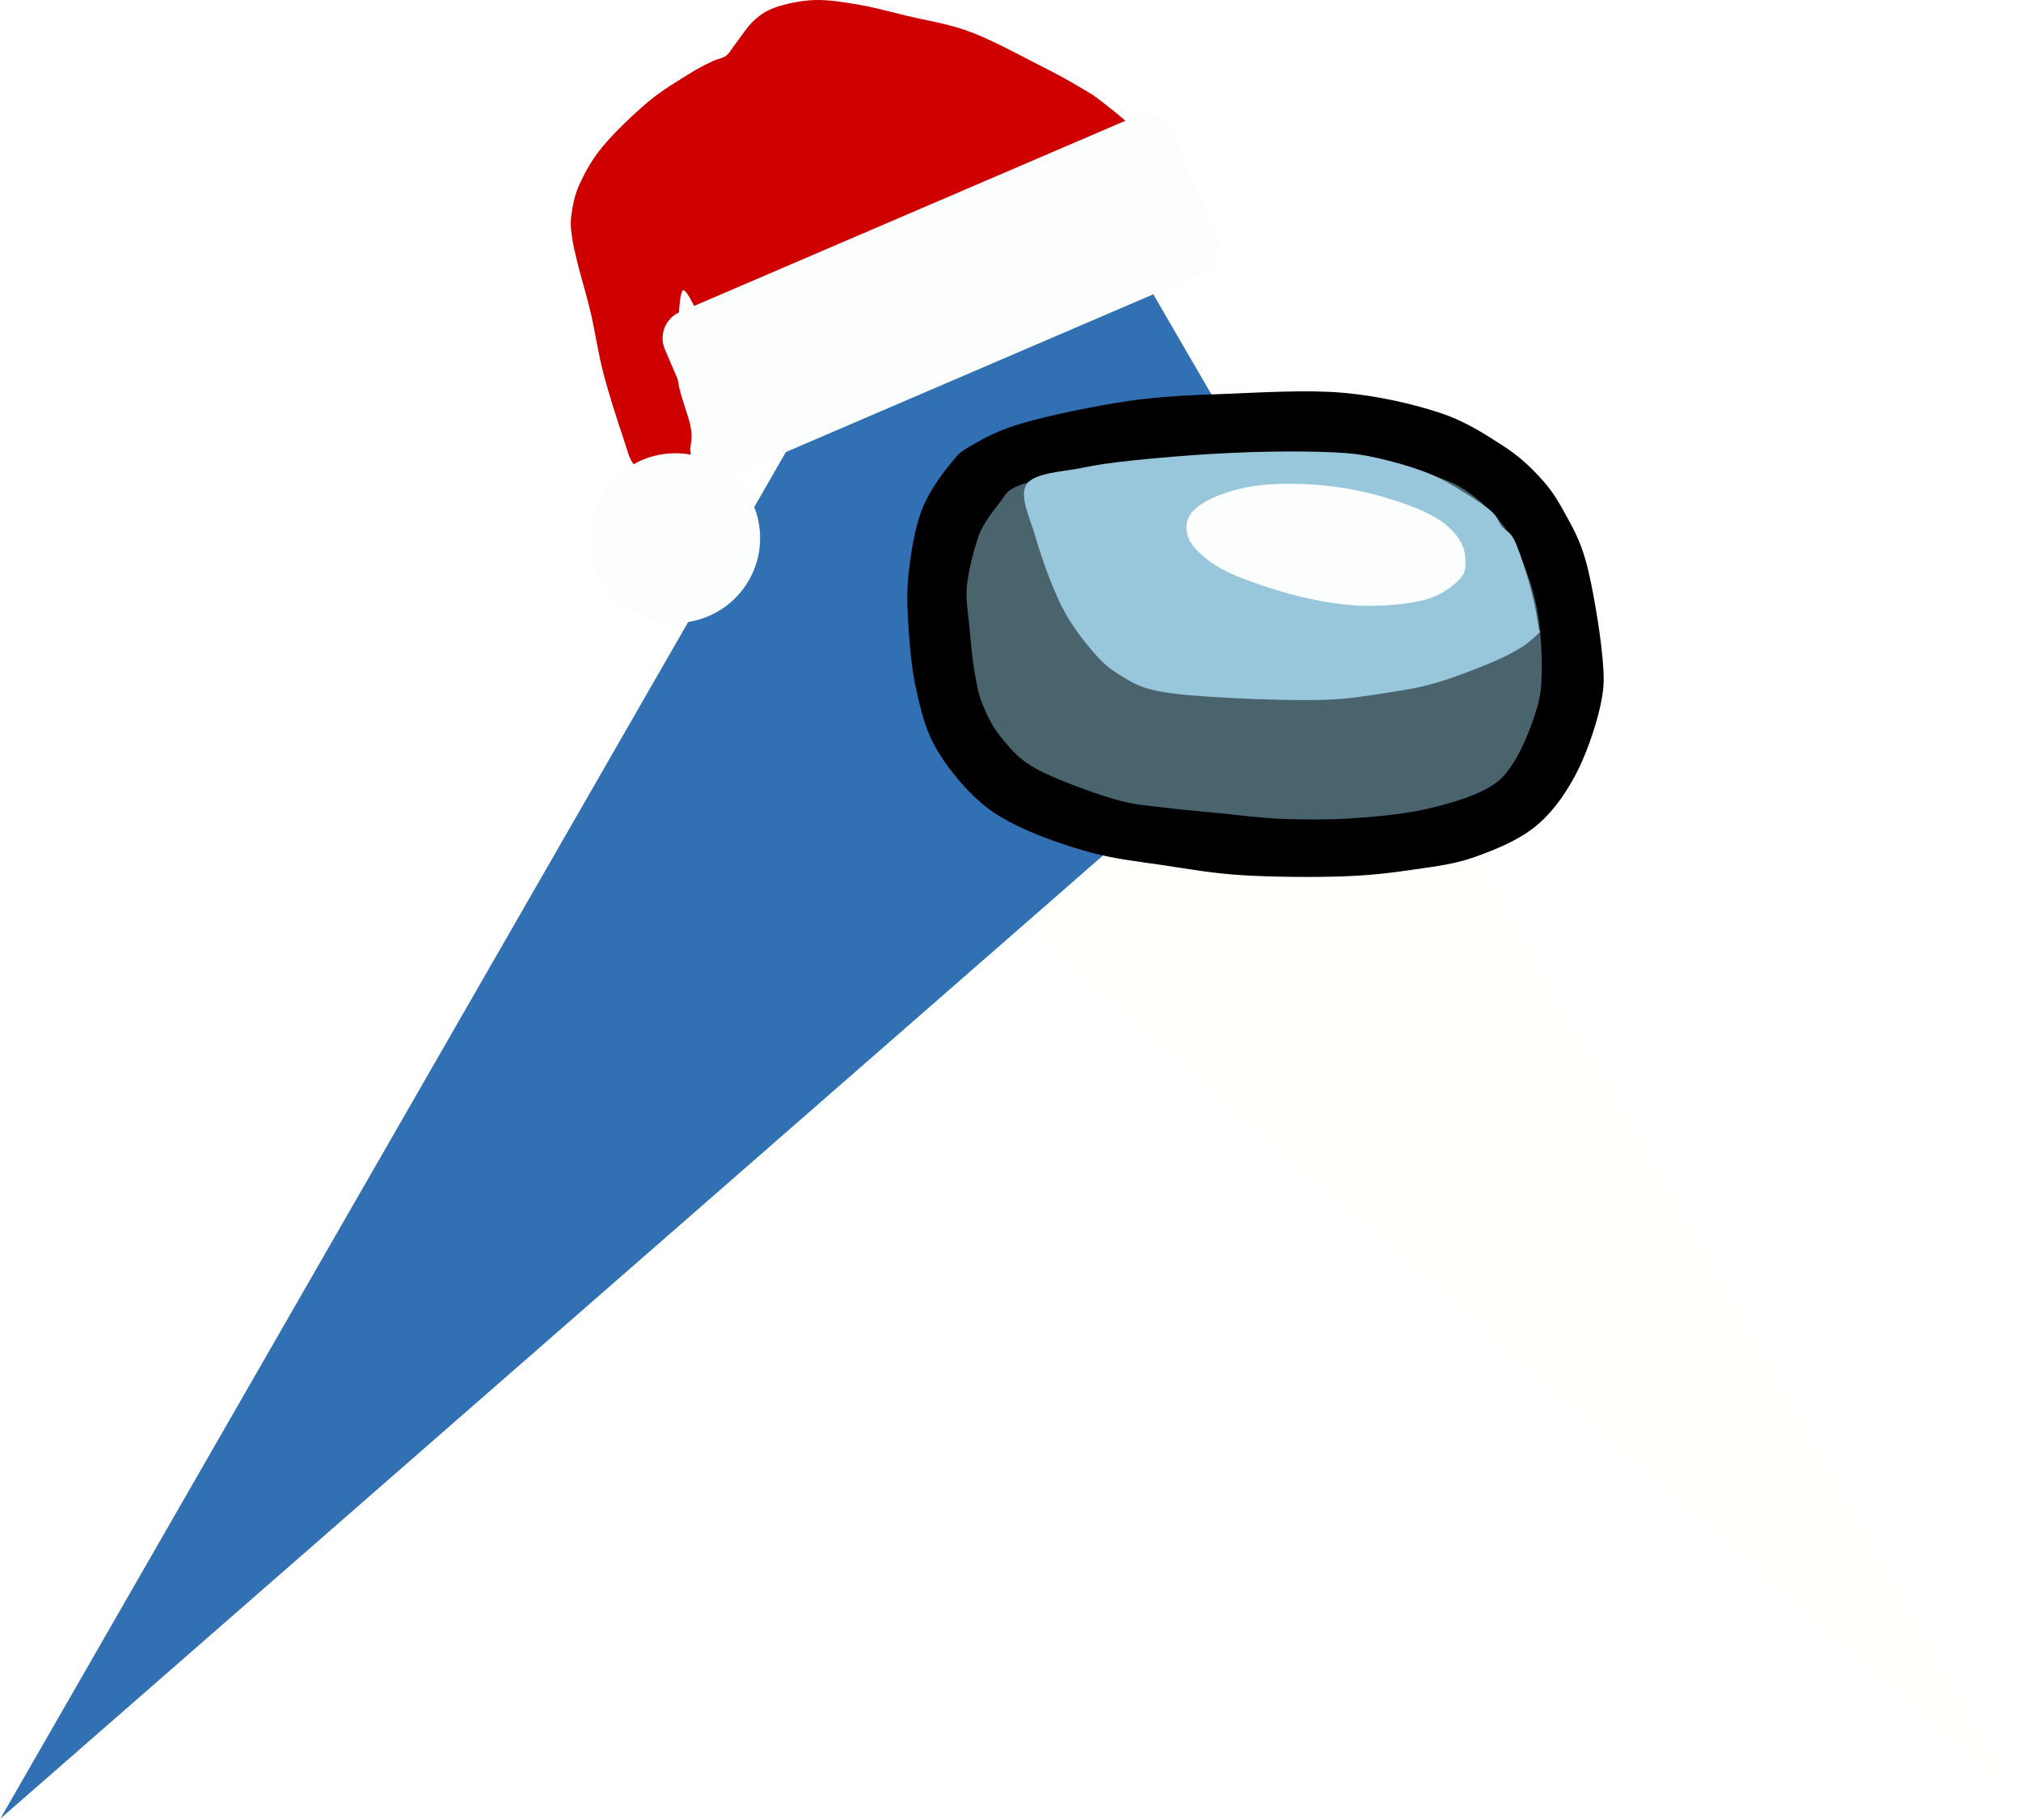
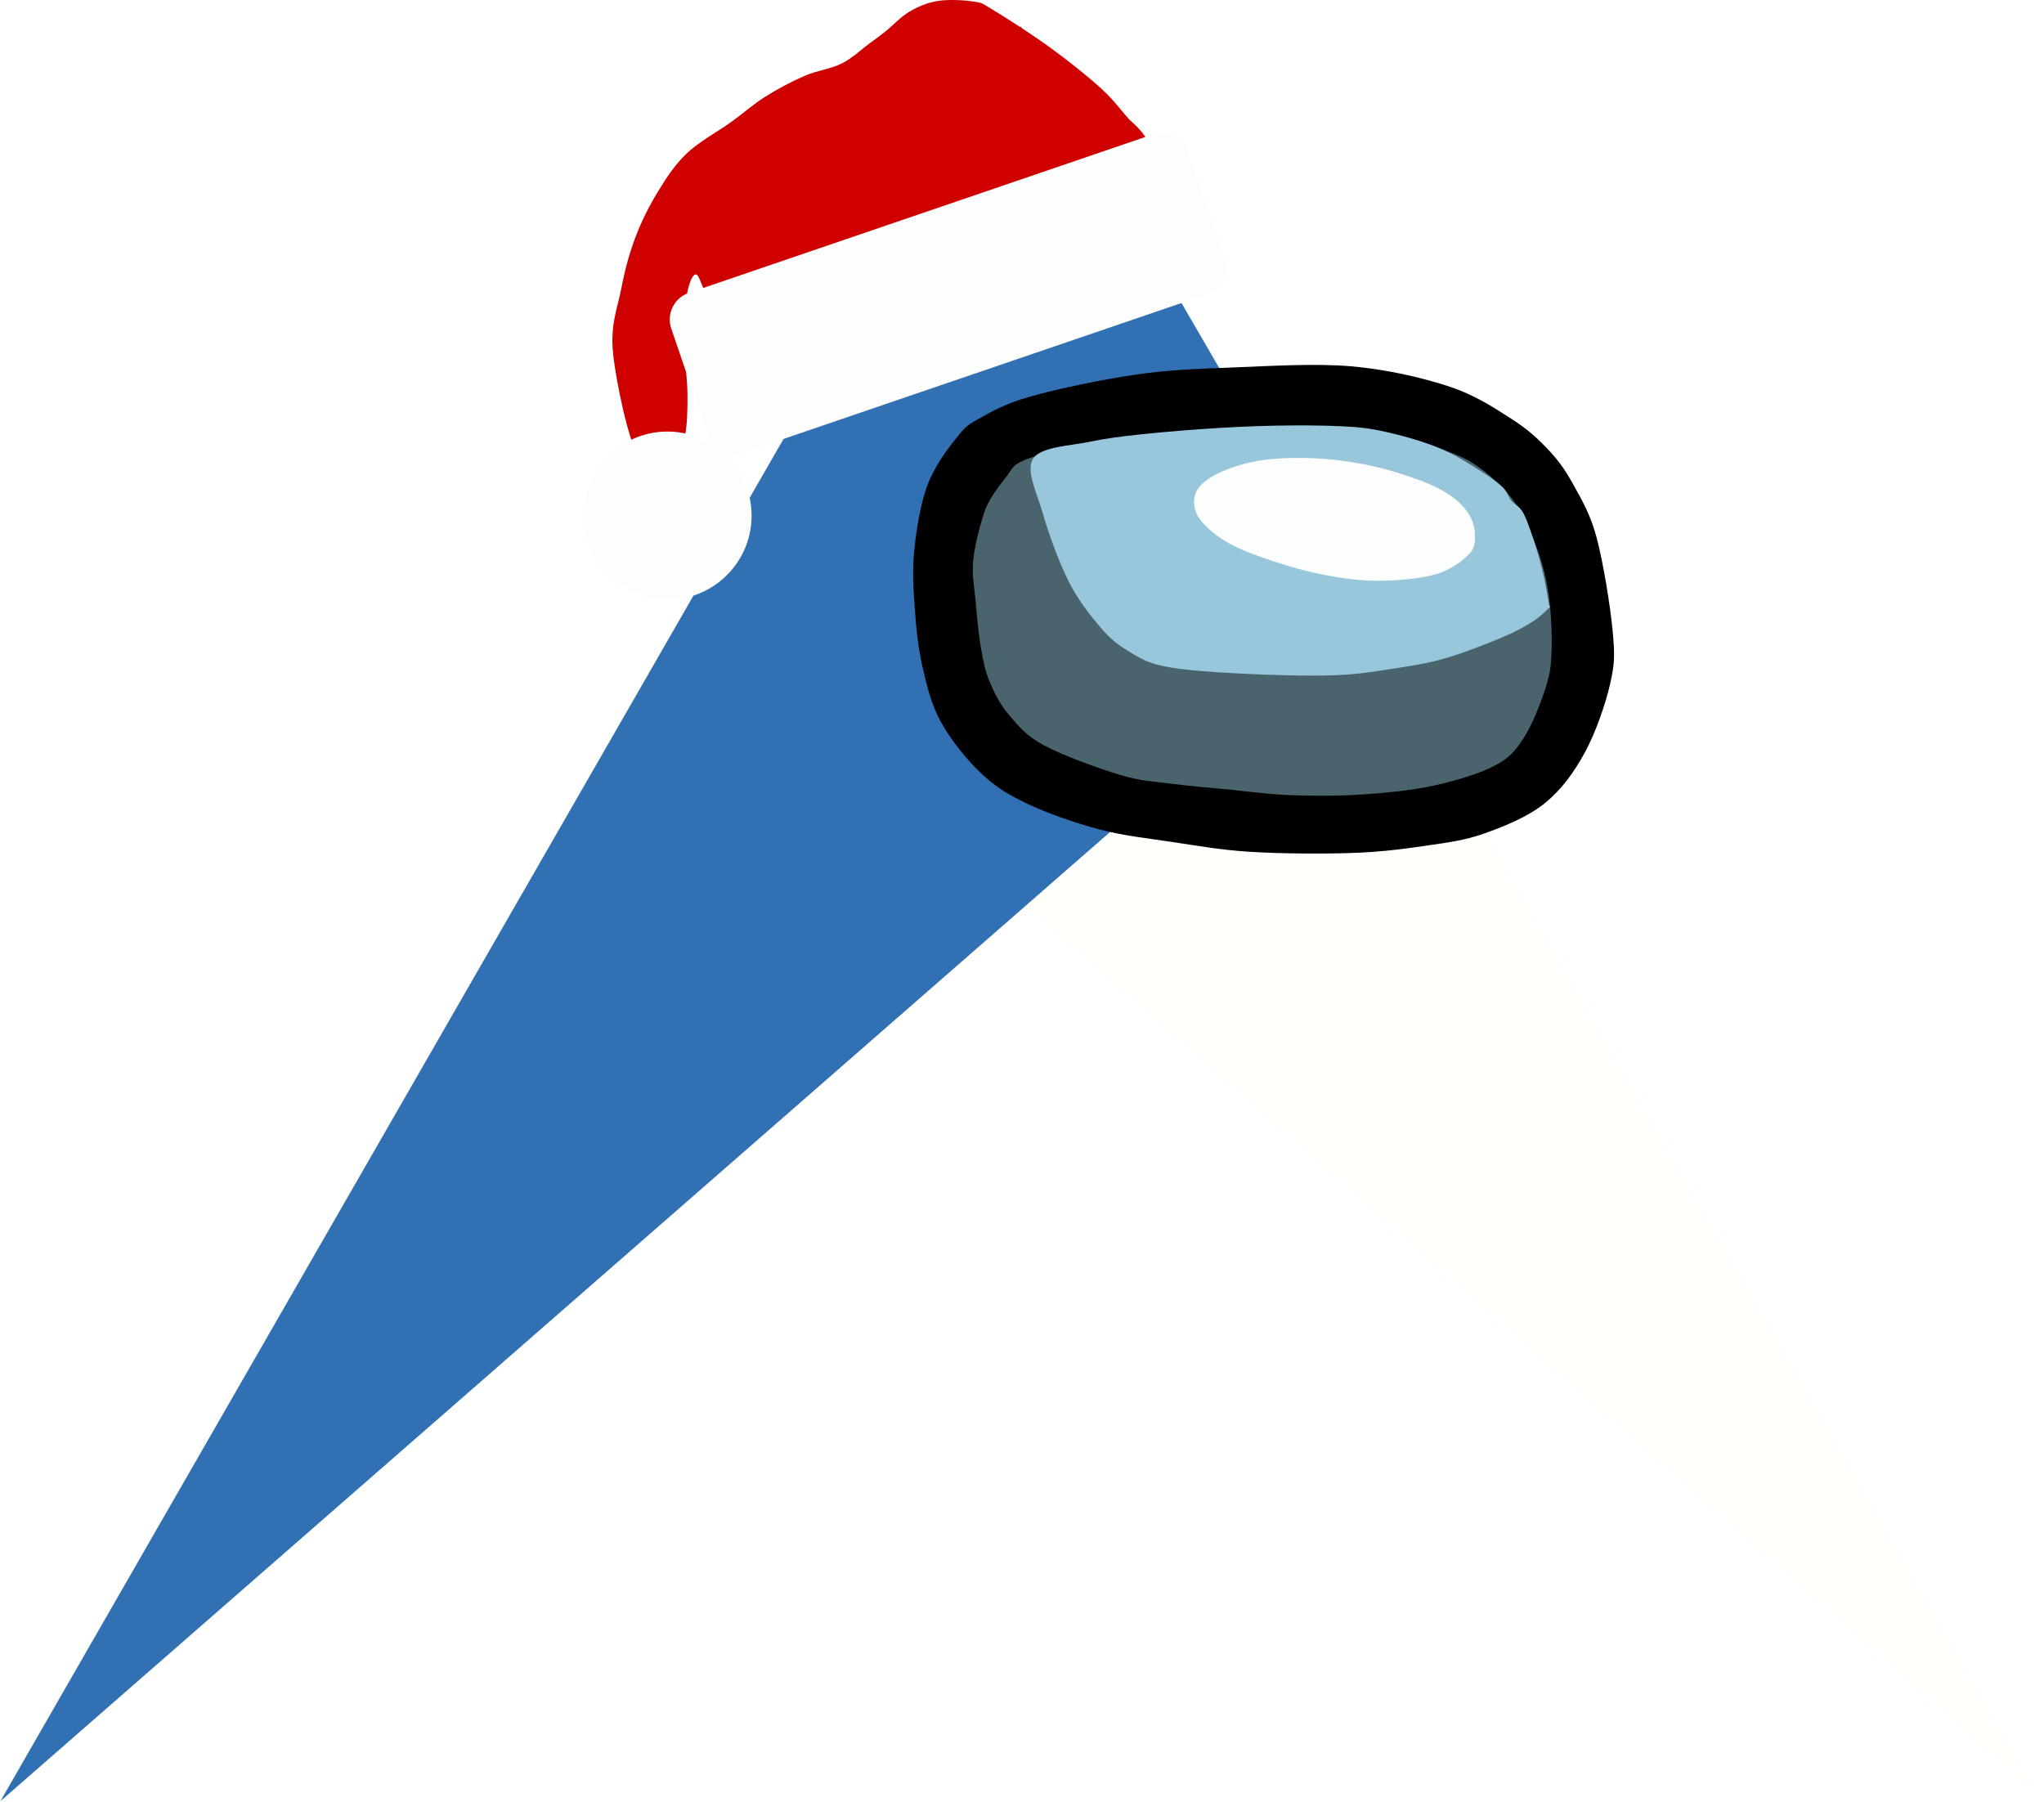
- <svg xmlns="http://www.w3.org/2000/svg" width="2252" height="2027" xml:space="preserve" overflow="hidden">
+ <svg xmlns="http://www.w3.org/2000/svg" width="2263" height="1995" xml:space="preserve" overflow="hidden">
  <defs>
    <clipPath id="clip0">
-       <rect x="1678" y="136" width="2252" height="2027" />
+       <rect x="1678" y="168" width="2263" height="1995" />
    </clipPath>
  </defs>
-   <g clip-path="url(#clip0)" transform="translate(-1678 -136)">
-     <path d="M2808.83 1159.71 3181.56 840.417 3929.76 2144.63Z" fill="#FFFFFC" fill-rule="evenodd" />
+   <g clip-path="url(#clip0)" transform="translate(-1678 -168)">
+     <path d="M2804.7 1164.41 3182.23 841.006 3940.06 2162.02Z" fill="#FFFFFC" fill-rule="evenodd" />
    <path d="M2808.1 197.121 3185.19 846.204 1678.44 2162.13Z" fill="#3070B3" fill-rule="evenodd" />
    <path d="M2760.25 632.405C2774.11 624.558 2789.93 615.185 2819.17 606.901 2848.41 598.618 2898.49 588.047 2935.7 582.706 2972.91 577.365 3002.69 576.385 3042.41 574.859 3082.13 573.333 3134.06 570.063 3174 573.551 3213.93 577.039 3252.45 586.085 3282.02 595.785 3311.59 605.485 3332.97 619.98 3351.41 631.751 3369.85 643.522 3381.2 654.202 3392.66 666.409 3404.11 678.616 3411.31 688.861 3420.15 704.991 3428.99 721.121 3438.48 736.379 3445.68 763.191 3452.88 790.002 3460.85 838.938 3463.36 865.858 3465.87 892.778 3465.87 902.151 3460.74 924.711 3455.61 947.272 3444.7 979.096 3432.59 1001.22 3420.48 1023.35 3406.62 1042.53 3388.07 1057.46 3369.52 1072.39 3343.45 1082.96 3321.3 1090.81 3299.15 1098.66 3279.73 1100.95 3255.18 1104.54 3230.63 1108.14 3206.19 1111.3 3174 1112.39 3141.81 1113.48 3095.33 1113.15 3062.05 1111.08 3028.77 1109.01 3002.15 1104.11 2974.33 1099.96 2946.5 1095.82 2921.52 1093.21 2895.11 1086.23 2868.71 1079.26 2837.72 1068.47 2815.9 1058.11 2794.08 1047.76 2780.22 1039.26 2764.18 1024.11 2748.14 1008.96 2730.46 986.834 2719.66 967.217 2708.86 947.599 2704.17 927.218 2699.37 906.401 2694.57 885.584 2692.39 863.787 2690.86 842.316 2689.33 820.846 2687.91 800.356 2690.2 777.577 2692.49 754.798 2696.97 726.244 2704.61 705.645 2712.24 685.046 2726.54 665.646 2736.03 653.984 2745.52 642.322 2746.39 640.252 2760.25 632.405Z" fill-rule="evenodd" />
    <path d="M2792.86 694.792C2799.73 685.735 2799.29 683.334 2809.88 678.424 2820.46 673.514 2835.09 670.022 2856.37 665.33 2877.64 660.638 2904.16 654.309 2937.55 650.271 2970.94 646.234 3022.12 642.742 3056.71 641.105 3091.3 639.469 3121.09 640.014 3145.1 640.45 3169.11 640.887 3178.93 639.469 3200.75 643.724 3222.58 647.98 3256.73 658.892 3276.05 665.985 3295.36 673.078 3303.55 676.678 3316.64 686.281 3329.74 695.883 3344.14 708.869 3354.62 723.6 3365.09 738.331 3373.17 757.536 3379.5 774.667 3385.82 791.799 3389.86 807.621 3392.59 826.39 3395.32 845.159 3396.41 870.147 3395.86 887.279 3395.32 904.41 3394.45 912.921 3389.32 929.18 3384.19 945.439 3374.48 970.428 3365.09 984.831 3355.71 999.235 3349.71 1006.76 3333.01 1015.6 3316.31 1024.44 3289.58 1032.52 3264.92 1037.86 3240.26 1043.21 3211.45 1045.94 3185.04 1047.68 3158.63 1049.43 3130.26 1049.21 3106.47 1048.34 3082.68 1047.47 3042.31 1042.45 3042.31 1042.45 3020.7 1040.37 2997.46 1038.63 2976.84 1035.9 2956.21 1033.17 2942.35 1033.17 2918.57 1026.08 2894.78 1018.99 2854.62 1004.36 2834.1 993.343 2813.59 982.322 2805.51 971.628 2795.48 959.952 2785.44 948.276 2779.11 935.728 2773.87 923.288 2768.63 910.849 2766.67 900.264 2764.05 885.314 2761.43 870.365 2759.57 849.851 2758.16 833.592 2756.74 817.333 2753.79 804.566 2755.54 787.762 2757.28 770.957 2763.72 746.624 2768.63 732.766 2773.54 718.908 2785.98 703.849 2792.86 694.792Z" fill="#4A646E" fill-rule="evenodd" />
    <path d="M2821.88 675.643C2813.37 688.723 2825.8 713.139 2832.34 735.811 2838.88 758.483 2850.44 790.529 2861.12 811.676 2871.8 832.822 2885.43 849.826 2896.44 862.688 2907.45 875.55 2915.3 881.654 2927.18 888.848 2939.07 896.042 2947.13 901.71 2967.74 905.852 2988.34 909.994 3019.74 912.065 3050.81 913.7 3081.88 915.335 3125.37 916.643 3154.15 915.662 3182.93 914.682 3202.77 910.975 3223.48 907.814 3244.2 904.653 3259.13 902.255 3278.43 896.696 3297.72 891.137 3323.34 881.109 3339.26 874.46 3355.17 867.811 3364.88 862.47 3373.92 856.802 3382.97 851.134 3390.38 843.722 3393.55 840.452 3396.71 837.182 3393.87 842.523 3392.89 837.182 3391.91 831.841 3390.06 818.979 3387.66 808.406 3385.26 797.833 3382.32 785.734 3378.5 773.744 3374.69 761.753 3369.35 745.076 3364.77 736.465 3360.19 727.854 3355.06 727.091 3351.03 722.077 3347 717.063 3347.43 712.594 3340.57 706.381 3333.7 700.168 3321.16 691.775 3309.82 684.799 3298.49 677.823 3286.49 670.411 3272.54 664.525 3258.59 658.639 3241.8 653.407 3226.1 649.483 3210.4 645.559 3197.76 642.725 3178.35 640.981 3158.95 639.237 3134.42 638.91 3109.67 639.019 3084.93 639.128 3057.89 640 3029.87 641.635 3001.86 643.27 2965.99 646.213 2941.57 648.829 2917.15 651.445 2902.66 653.298 2883.36 657.331 2864.06 661.364 2830.38 662.563 2821.88 675.643Z" fill="#98C7DC" fill-rule="evenodd" />
    <path d="M3062.08 780.209C3080.02 787.191 3108.68 796.681 3131.65 801.808 3154.62 806.936 3177.26 810.645 3199.9 810.972 3222.54 811.299 3250 808.79 3267.5 803.772 3285 798.754 3297.69 788.5 3304.91 780.864 3312.12 773.227 3311.03 765.373 3310.81 757.955 3310.59 750.537 3308.08 743.228 3303.59 736.356 3299.11 729.483 3292.87 722.829 3283.9 716.72 3274.94 710.612 3264.65 705.266 3249.78 699.703 3234.9 694.139 3213.79 687.376 3194.65 683.339 3175.51 679.303 3154.73 676.467 3134.93 675.485 3115.13 674.504 3093.37 674.94 3075.86 677.449 3058.36 679.958 3041.96 685.085 3029.93 690.539 3017.89 695.994 3008.27 702.648 3003.67 710.175 2999.08 717.702 2998.97 727.411 3002.36 735.701 3005.75 743.992 3014.72 752.719 3024.02 759.919 3033.32 767.119 3044.15 773.228 3062.08 780.209Z" fill="#FCFEFD" fill-rule="evenodd" />
-     <path d="M36.986 194.12C-30.886 177.756 10.48 142.124 36.526 121.631 62.572 101.139 55.754 106.874 69.16 98.692 82.565 90.51 96.124 83.093 116.961 72.541 137.797 61.989 169.512 44.555 194.179 35.379 218.845 26.204 244.202 22.533 264.961 17.487 285.721 12.44 301.655 8.005 318.738 5.099 335.821 2.194 352.291-0.406 367.459 0.053 382.627 0.512 398.56 4.105 409.745 7.852 420.929 11.599 427.134 15.957 434.564 22.533 441.995 29.109 449.119 40.732 454.329 47.308 459.538 53.884 461.3 58.472 465.819 61.989 470.339 65.507 474.476 64.971 481.447 68.412 488.418 71.853 495.772 75.141 507.645 82.635 519.519 90.128 536.832 100.068 552.689 113.373 568.546 126.678 590.072 147.247 602.789 162.463 615.505 177.68 623.089 191.979 628.987 204.672 634.886 217.365 636.724 228.835 638.18 238.622 639.636 248.41 638.946 253.915 637.72 263.397 636.495 272.878 634.35 281.213 630.826 295.512 627.302 309.811 621.25 329.233 616.577 349.19 611.905 369.147 608.764 392.239 602.789 415.255 596.813 438.271 586.625 470.004 580.726 487.285 574.828 504.566 574.215 511.524 567.397 518.941 560.579 526.358 549.625 533.316 539.82 531.787 530.014 530.258 514.233 515.118 508.565 509.765 502.896 504.413 506.343 505.33 505.807 499.672 505.271 494.013 503.126 487.973 505.347 475.815 507.569 463.657 516.685 441.712 519.136 426.725 521.588 411.738 520.821 403.021 520.055 385.893 519.289 368.765 518.753 329.385 514.54 323.956 510.327 318.527 496.231 354.007 494.776 353.319 493.32 352.631 514.54 350.948 438.242 324.415 361.943 297.882 104.857 210.483 36.986 194.12Z" fill="#CE0000" fill-rule="evenodd" transform="matrix(-1 0 0 1 2953 136)" />
-     <path d="M0 31.656C0 14.173 14.173-4.89414e-15 31.656-9.78828e-15L583.41 0C600.893-4.89414e-15 615.066 14.173 615.066 31.656L615.066 158.277C615.066 175.76 600.893 189.933 583.41 189.933L31.656 189.933C14.173 189.933-4.89413e-15 175.76-9.78826e-15 158.277Z" fill="#FCFEFD" fill-rule="evenodd" transform="matrix(-0.918924 0.394435 0.394435 0.918924 2971.6 253.552)" />
-     <path d="M0 94.5C-1.20311e-14 42.309 42.309-1.20311e-14 94.5-2.40622e-14 146.691-4.81245e-14 189 42.309 189 94.5 189 146.691 146.691 189 94.5 189 42.309 189-6.01555e-14 146.691 0 94.5Z" fill="#FCFEFD" fill-rule="evenodd" transform="matrix(-1 0 0 1 2525 641)" />
+     <path d="M2958.42 355.366C2958.1 340.765 2951.66 329.869 2946.65 320.716 2941.64 311.563 2928.34 300.449 2928.34 300.449 2920.05 291.296 2911.55 279.093 2896.94 265.799 2882.34 252.506 2860.64 235.181 2840.7 220.689 2820.75 206.197 2791.43 187.347 2777.25 178.848 2763.08 170.348 2765.81 171.329 2755.67 169.695 2745.53 168.06 2728.2 167.189 2716.43 169.041 2704.66 170.893 2694.63 175.252 2685.04 180.809 2675.44 186.366 2666.29 196.499 2658.87 202.383 2651.46 208.267 2648.74 210.12 2640.56 216.113 2632.39 222.105 2621.81 232.348 2609.82 238.341 2597.83 244.334 2582.68 245.968 2568.62 252.07 2554.56 258.172 2538.97 266.453 2525.45 274.952 2511.93 283.451 2502.01 292.604 2487.52 303.064 2473.02 313.524 2451.98 324.857 2438.46 337.714 2424.95 350.572 2415.9 364.737 2406.42 380.21 2396.93 395.682 2388.32 412.68 2381.56 430.55 2374.8 448.42 2370.01 466.071 2365.87 487.428 2361.72 508.785 2353.55 527.635 2356.71 558.689 2359.87 589.744 2373.28 654.249 2384.83 673.753 2396.39 693.257 2417.43 679.637 2426.04 675.715 2434.65 671.792 2434.32 662.203 2436.5 650.218 2438.68 638.232 2439.34 621.887 2439.12 603.799 2438.9 585.712 2435.3 559.997 2435.19 541.691 2435.09 523.385 2436.2 505.597 2438.46 493.966 2440.73 482.334 2444.51 471.029 2448.77 471.901 2453.02 472.773 2456.31 492.032 2463.97 499.196 2471.63 506.361 2469.53 513.688 2494.71 514.886 2519.89 516.085 2539.4 524.148 2615.05 506.388 2690.7 488.627 2891.28 432.511 2948.61 408.322 3005.95 384.132 2958.75 369.967 2958.42 355.366Z" fill="#CE0000" fill-rule="evenodd" />
+     <path d="M0 31.153C0 13.948 13.948-4.81635e-15 31.153-9.63271e-15L574.138 0C591.343-4.81635e-15 605.291 13.948 605.291 31.153L605.291 155.761C605.291 172.966 591.343 186.914 574.138 186.914L31.153 186.914C13.948 186.914-4.81635e-15 172.966-9.63269e-15 155.761Z" fill="#FCFEFD" fill-rule="evenodd" transform="matrix(-0.946342 0.323167 0.323167 0.946342 2983.93 306.709)" />
+     <path d="M0 93.084C-1.18508e-14 41.675 41.675-1.18508e-14 93.084-2.37016e-14 144.492-4.74031e-14 186.167 41.675 186.167 93.084 186.167 144.492 144.492 186.167 93.084 186.167 41.675 186.167-5.92539e-14 144.492 0 93.084Z" fill="#FCFEFD" fill-rule="evenodd" transform="matrix(-0.997085 -0.0763049 -0.0763049 0.997085 2516.95 653.157)" />
  </g>
</svg>
